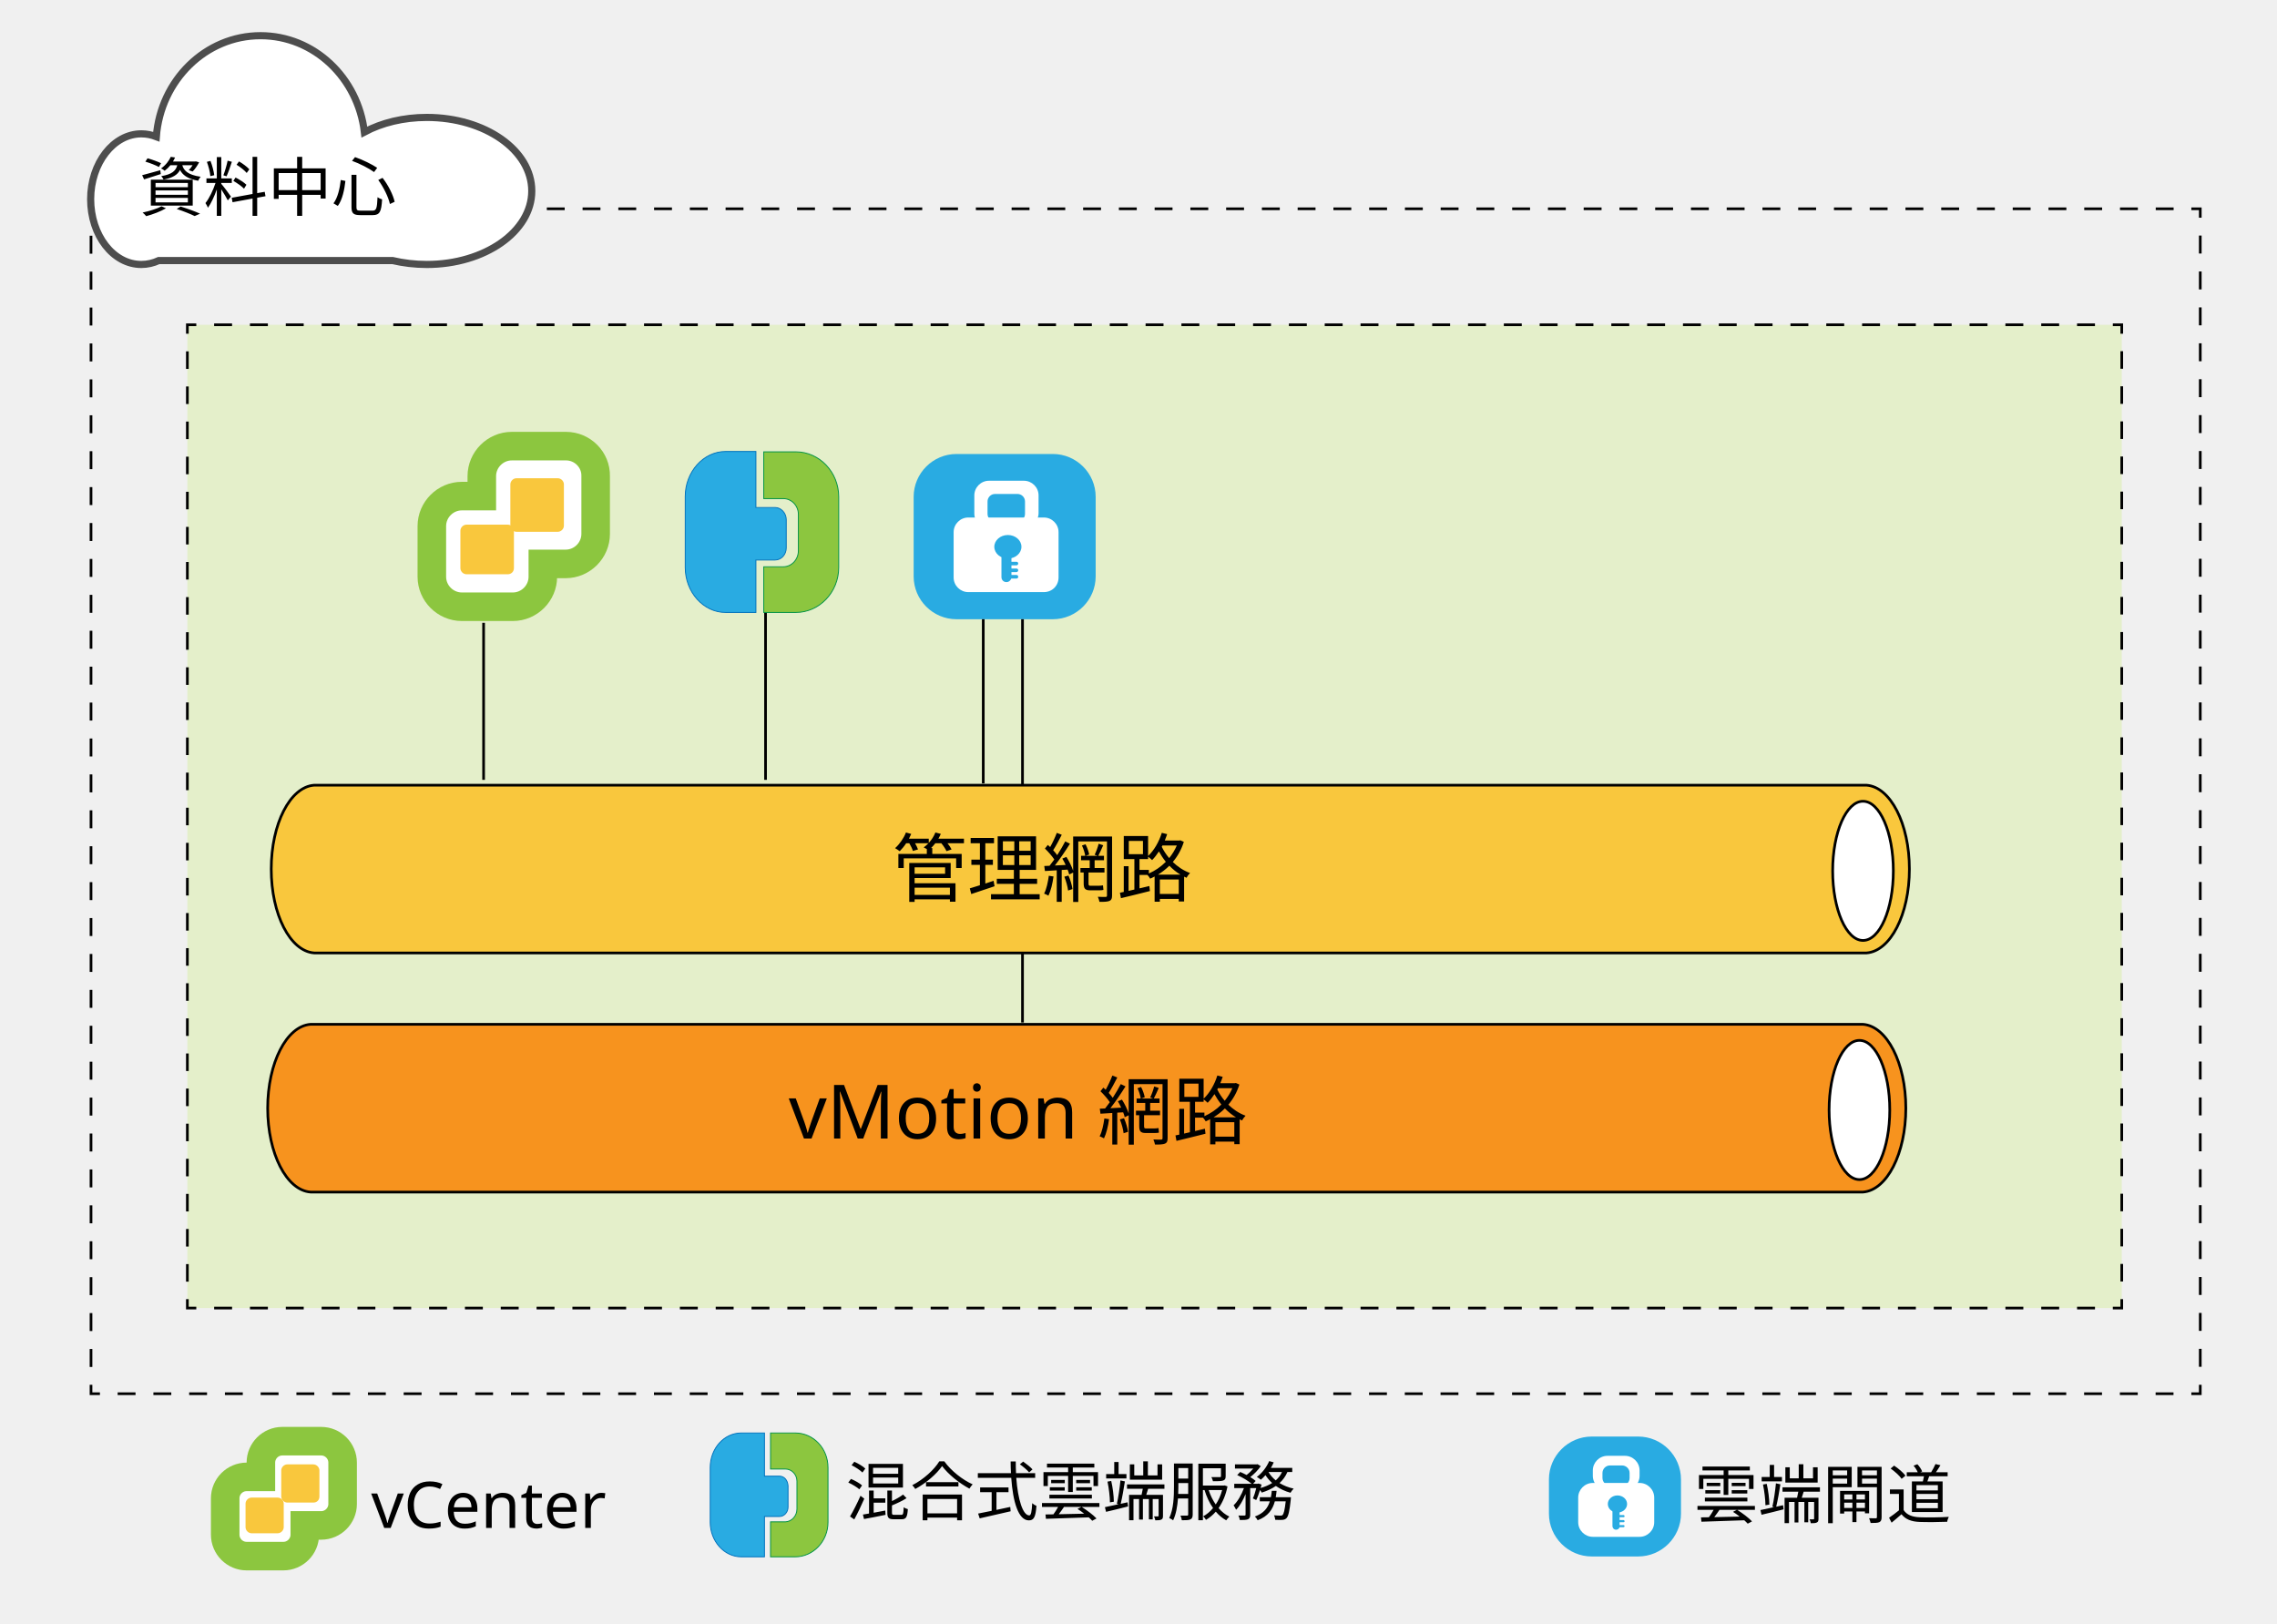
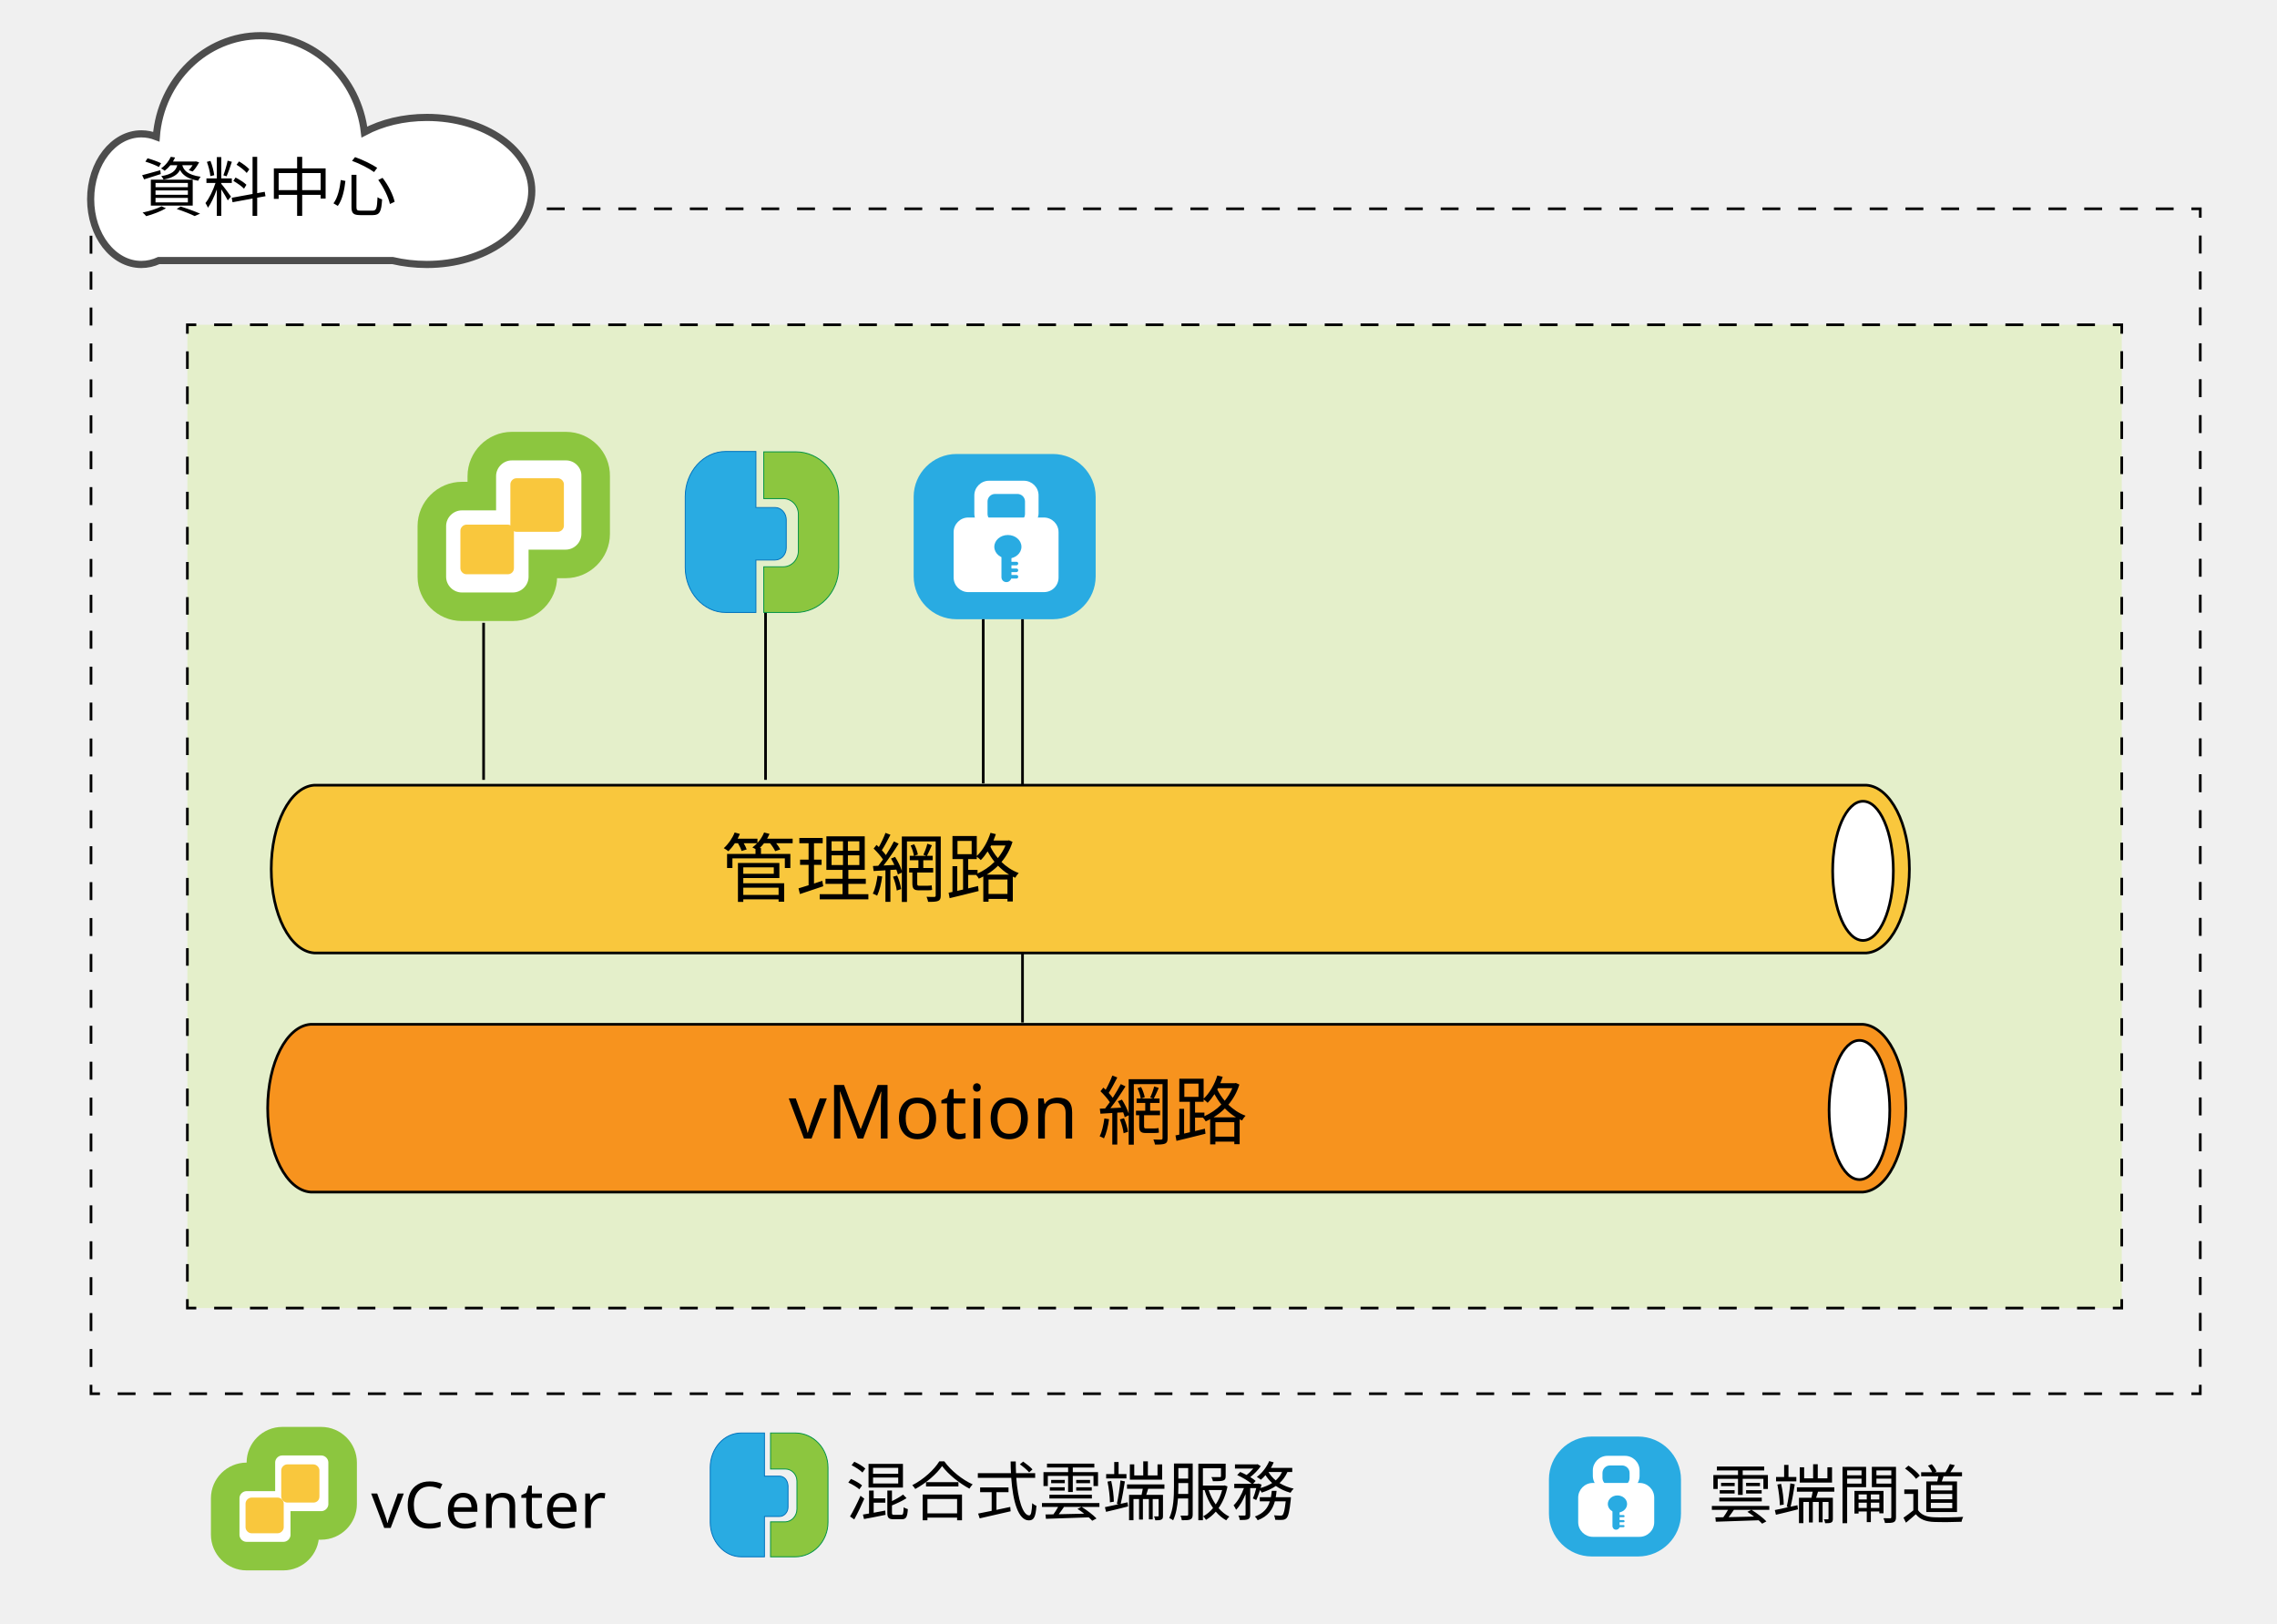
<svg xmlns="http://www.w3.org/2000/svg" version="1.1" x="0px" y="0px" viewBox="0 0 638 455" style="enable-background:new 0 0 638 455;" xml:space="preserve">
  <style type="text/css">
	.st0{fill:#E4EFCA;}
	.st1{fill:none;stroke:#000000;stroke-width:0.75;stroke-miterlimit:10;}
	.st2{fill:none;stroke:#000000;stroke-width:0.75;stroke-miterlimit:10;stroke-dasharray:5.019,5.019;}
	.st3{fill:none;stroke:#000000;stroke-width:0.75;stroke-miterlimit:10;stroke-dasharray:4.918,4.918;}
	.st4{fill:none;stroke:#000000;stroke-width:0.75;stroke-miterlimit:10;stroke-dasharray:5.009,5.009;}
	.st5{fill:none;stroke:#000000;stroke-width:0.75;stroke-miterlimit:10;stroke-dasharray:5.031,5.031;}
	.st6{fill:#29ABE2;}
	.st7{fill:#FFFFFF;}
	.st8{fill:#FFFFFF;stroke:#8CC63F;stroke-width:8;stroke-miterlimit:10;}
	.st9{fill:#F9C73D;}
	.st10{font-family:'MyriadPro-Regular';}
	.st11{font-size:18px;}
	.st12{fill:#8CC63F;stroke:#009245;stroke-width:0.25;stroke-miterlimit:10;}
	.st13{fill:#29ABE2;stroke:#0071BC;stroke-width:0.25;stroke-miterlimit:10;}
	.st14{fill:#F9C73D;stroke:#000000;stroke-width:0.75;stroke-miterlimit:10;}
	.st15{fill:#FFFFFF;stroke:#000000;stroke-width:0.75;stroke-miterlimit:10;}
	.st16{font-size:21px;}
	.st17{fill:#F7931E;stroke:#000000;stroke-width:0.75;stroke-miterlimit:10;}
	.st18{fill:#FFFFFF;stroke:#4D4D4D;stroke-width:2;stroke-miterlimit:10;}
</style>
  <g id="inner_box">
    <g>
      <rect x="52.5" y="91" class="st0" width="542" height="275.5" />
      <g>
        <polyline class="st1" points="594.5,364 594.5,366.5 592,366.5    " />
        <line class="st2" x1="587" y1="366.5" x2="57.5" y2="366.5" />
        <polyline class="st1" points="55,366.5 52.5,366.5 52.5,364    " />
        <line class="st3" x1="52.5" y1="359.1" x2="52.5" y2="96" />
        <polyline class="st1" points="52.5,93.5 52.5,91 55,91    " />
        <line class="st2" x1="60" y1="91" x2="589.5" y2="91" />
        <polyline class="st1" points="592,91 594.5,91 594.5,93.5    " />
        <line class="st3" x1="594.5" y1="98.4" x2="594.5" y2="361.5" />
      </g>
    </g>
  </g>
  <g id="cloud_gateway">
</g>
  <g id="outter_box">
    <g>
      <g>
        <polyline class="st1" points="616.5,388 616.5,390.5 614,390.5    " />
        <line class="st4" x1="609" y1="390.5" x2="30.5" y2="390.5" />
        <polyline class="st1" points="28,390.5 25.5,390.5 25.5,388    " />
        <line class="st5" x1="25.5" y1="383" x2="25.5" y2="63.5" />
        <polyline class="st1" points="25.5,61 25.5,58.5 28,58.5    " />
        <line class="st4" x1="33" y1="58.5" x2="611.5" y2="58.5" />
        <polyline class="st1" points="614,58.5 616.5,58.5 616.5,61    " />
        <line class="st5" x1="616.5" y1="66" x2="616.5" y2="385.5" />
      </g>
    </g>
  </g>
  <g id="lines">
    <g>
      <g>
        <path class="st6" d="M295,173.5h-27c-6.6,0-12-5.4-12-12v-22.3c0-6.6,5.4-12,12-12h27c6.6,0,12,5.4,12,12v22.3     C307,168.1,301.6,173.5,295,173.5z" />
        <g>
          <g>
            <path class="st7" d="M286.9,148h-9.8c-2.2,0-4.1-1.8-4.1-4.1v-5.1c0-2.2,1.8-4.1,4.1-4.1h9.8c2.2,0,4.1,1.8,4.1,4.1v5.1       C290.9,146.1,289.1,148,286.9,148z" />
            <path class="st6" d="M285.1,146.1h-6.3c-1.1,0-2.1-0.9-2.1-2.1v-3.5c0-1.1,0.9-2.1,2.1-2.1h6.3c1.1,0,2.1,0.9,2.1,2.1v3.5       C287.2,145.2,286.2,146.1,285.1,146.1z" />
            <path class="st7" d="M292.5,165.9h-21.2c-2.2,0-4.1-1.8-4.1-4.1v-12.7c0-2.2,1.8-4.1,4.1-4.1h21.2c2.2,0,4.1,1.8,4.1,4.1v12.7       C296.6,164.1,294.8,165.9,292.5,165.9z" />
          </g>
          <g>
            <ellipse class="st6" cx="282.4" cy="153.2" rx="3.8" ry="3.3" />
            <path class="st6" d="M282,163.1L282,163.1c-0.8,0-1.4-0.6-1.4-1.4v-6.6c0-0.8,0.6-1.4,1.4-1.4l0,0c0.8,0,1.4,0.6,1.4,1.4v6.6       C283.4,162.4,282.8,163.1,282,163.1z" />
            <path class="st6" d="M284.8,158.4h-1.9c-0.3,0-0.5-0.2-0.5-0.5l0,0c0-0.3,0.2-0.5,0.5-0.5h1.9c0.3,0,0.5,0.2,0.5,0.5l0,0       C285.3,158.1,285.1,158.4,284.8,158.4z" />
            <path class="st6" d="M284.8,160.3h-1.9c-0.3,0-0.5-0.2-0.5-0.5l0,0c0-0.3,0.2-0.5,0.5-0.5h1.9c0.3,0,0.5,0.2,0.5,0.5l0,0       C285.3,160,285.1,160.3,284.8,160.3z" />
            <path class="st6" d="M284.8,162.1h-1.9c-0.3,0-0.5-0.2-0.5-0.5l0,0c0-0.3,0.2-0.5,0.5-0.5h1.9c0.3,0,0.5,0.2,0.5,0.5l0,0       C285.3,161.9,285.1,162.1,284.8,162.1z" />
          </g>
        </g>
      </g>
      <line class="st1" x1="286.5" y1="173.5" x2="286.5" y2="286.5" />
      <line class="st1" x1="275.5" y1="173.5" x2="275.5" y2="219.5" />
    </g>
  </g>
  <g id="bottom_explanation">
    <g>
      <g>
        <path class="st8" d="M90,403.8H79.1c-3.3,0-6,2.7-6,6v4h-4c-3.3,0-6,2.7-6,6v10.2c0,3.3,2.7,6,6,6h10.3c3.3,0,6-2.7,6-6v-2.6H90     c3.3,0,6-2.7,6-6v-11.6C96,406.5,93.3,403.8,90,403.8z" />
        <path class="st9" d="M77.8,429.6h-7.3c-0.9,0-1.7-0.8-1.7-1.7v-6.6c0-0.9,0.8-1.7,1.7-1.7h7.3c0.9,0,1.7,0.8,1.7,1.7v6.6     C79.5,428.8,78.7,429.6,77.8,429.6z" />
        <path class="st9" d="M87.8,421h-7.3c-0.9,0-1.7-0.8-1.7-1.7V412c0-0.9,0.8-1.7,1.7-1.7h7.3c0.9,0,1.7,0.8,1.7,1.7v7.3     C89.5,420.3,88.8,421,87.8,421z" />
      </g>
      <text transform="matrix(1 0 0 1 104 428.1019)" class="st10 st11">vCenter</text>
    </g>
    <g>
      <g>
        <path class="st12" d="M223.3,422.8V415c0-1.9-1.5-3.4-3.2-3.4h-4.2v-10.1h6.9c5.1,0,9.2,4.3,9.2,9.7v15.3c0,5.3-4.1,9.7-9.2,9.7     h-6.9v-9.8h4.2C221.9,426.3,223.3,424.7,223.3,422.8z" />
        <path class="st13" d="M218.4,413.6h-4.2v-12.1h-6.5c-4.8,0-8.7,4.3-8.7,9.7v15.3c0,5.3,3.9,9.7,8.7,9.7h6.5v-11.3h4.2     c1.3,0,2.4-1.2,2.4-2.6v-6C220.7,414.7,219.7,413.6,218.4,413.6z" />
      </g>
      <text transform="matrix(1 0 0 1 237 424.5165)" class="st10 st11">混合式雲端服務</text>
    </g>
    <g>
      <g>
        <path class="st6" d="M459,436.1h-13c-6.6,0-12-5.4-12-12v-9.6c0-6.6,5.4-12,12-12h13c6.6,0,12,5.4,12,12v9.6     C471,430.7,465.6,436.1,459,436.1z" />
        <g>
          <g>
            <path class="st7" d="M455.3,417.6h-4.9c-2.2,0-4.1-1.8-4.1-4.1v-1.5c0-2.2,1.8-4.1,4.1-4.1h4.9c2.2,0,4.1,1.8,4.1,4.1v1.5       C459.4,415.8,457.5,417.6,455.3,417.6z" />
            <path class="st6" d="M454.5,416.2h-3.4c-1.1,0-2.1-0.9-2.1-2.1v-1.4c0-1.1,0.9-2.1,2.1-2.1h3.4c1.1,0,2.1,0.9,2.1,2.1v1.4       C456.6,415.3,455.7,416.2,454.5,416.2z" />
            <path class="st7" d="M459.4,430.6h-13.1c-2.2,0-4.1-1.8-4.1-4.1v-6.9c0-2.2,1.8-4.1,4.1-4.1h13.1c2.2,0,4.1,1.8,4.1,4.1v6.9       C463.5,428.8,461.6,430.6,459.4,430.6z" />
          </g>
          <g>
            <ellipse class="st6" cx="453.2" cy="421.4" rx="2.7" ry="2.4" />
            <path class="st6" d="M452.8,428.6L452.8,428.6c-0.6,0-1-0.5-1-1v-4.8c0-0.6,0.5-1,1-1l0,0c0.6,0,1,0.5,1,1v4.8       C453.9,428.1,453.4,428.6,452.8,428.6z" />
            <path class="st6" d="M454.9,425.1h-1.4c-0.2,0-0.3-0.2-0.3-0.3l0,0c0-0.2,0.2-0.3,0.3-0.3h1.4c0.2,0,0.3,0.2,0.3,0.3l0,0       C455.2,425,455.1,425.1,454.9,425.1z" />
            <path class="st6" d="M454.9,426.5h-1.4c-0.2,0-0.3-0.2-0.3-0.3l0,0c0-0.2,0.2-0.3,0.3-0.3h1.4c0.2,0,0.3,0.2,0.3,0.3l0,0       C455.2,426.4,455.1,426.5,454.9,426.5z" />
            <path class="st6" d="M454.9,427.9h-1.4c-0.2,0-0.3-0.2-0.3-0.3l0,0c0-0.2,0.2-0.3,0.3-0.3h1.4c0.2,0,0.3,0.2,0.3,0.3l0,0       C455.2,427.7,455.1,427.9,454.9,427.9z" />
          </g>
        </g>
      </g>
-       <text transform="matrix(1 0 0 1 474.667 425.333)" class="st10 st11">雲端閘道</text>
+       <text transform="matrix(1 0 0 1 474.667 425.333)" class="st10 st11"> 雲端閘道</text>
    </g>
  </g>
  <g id="hybrid_cloud_services">
    <g>
      <line class="st1" x1="214.5" y1="171.5" x2="214.5" y2="218.5" />
      <g>
        <path class="st12" d="M223.7,154.3v-10.2c0-2.4-1.9-4.4-4.2-4.4H214v-13.1h9c6.6,0,12,5.7,12,12.6V159c0,6.9-5.4,12.6-12,12.6h-9     v-12.8h5.5C221.8,158.8,223.7,156.8,223.7,154.3z" />
        <path class="st13" d="M217.2,142.2h-5.4v-15.7h-8.5c-6.2,0-11.3,5.7-11.3,12.6V159c0,6.9,5.1,12.6,11.3,12.6h8.5v-14.7h5.4     c1.7,0,3.1-1.5,3.1-3.4v-7.9C220.3,143.8,218.9,142.2,217.2,142.2z" />
      </g>
    </g>
  </g>
  <g id="mngt_network">
    <g>
      <path class="st14" d="M535,243.5c0-12.7-5.3-23-12-23.5v0H88v0c-6.7,0.5-12,10.8-12,23.5c0,12.7,5.3,23,12,23.5v0h435v0    C529.7,266.5,535,256.2,535,243.5z" />
      <ellipse class="st15" cx="522" cy="244" rx="8.5" ry="19.5" />
    </g>
-     <text transform="matrix(1 0 0 1 250 251)" class="st10 st16">管理網路</text>
+     <text transform="matrix(1 0 0 1 202 251)" class="st10 st16">管理網路</text>
  </g>
  <g id="vmotion_network">
    <g>
      <path class="st17" d="M534,310.5c0-12.7-5.3-23-12-23.5v0H87v0c-6.7,0.5-12,10.8-12,23.5s5.3,23,12,23.5v0h435v0    C528.7,333.5,534,323.2,534,310.5z" />
      <ellipse class="st15" cx="521" cy="311" rx="8.5" ry="19.5" />
    </g>
    <text transform="matrix(1 0 0 1 221 319)" class="st10 st16">vMotion 網路</text>
  </g>
  <g id="vcenter">
    <g>
      <line class="st1" x1="135.5" y1="174.5" x2="135.5" y2="218.5" />
      <g>
        <path class="st8" d="M158.6,125h-15.2c-4.6,0-8.4,3.8-8.4,8.4v5.6h-5.6c-4.6,0-8.4,3.8-8.4,8.4v14.2c0,4.6,3.8,8.4,8.4,8.4h14.3     c4.6,0,8.4-3.8,8.4-8.4V158h6.4c4.6,0,8.4-3.8,8.4-8.4v-16.2C167,128.8,163.2,125,158.6,125z" />
        <path class="st9" d="M142.3,160.9h-11.6c-0.9,0-1.7-0.8-1.7-1.7v-10.5c0-0.9,0.8-1.7,1.7-1.7h11.6c0.9,0,1.7,0.8,1.7,1.7v10.5     C144,160.2,143.2,160.9,142.3,160.9z" />
        <path class="st9" d="M156.3,149h-11.6c-0.9,0-1.7-0.8-1.7-1.7v-11.6c0-0.9,0.8-1.7,1.7-1.7h11.6c0.9,0,1.7,0.8,1.7,1.7v11.6     C158,148.2,157.2,149,156.3,149z" />
      </g>
    </g>
  </g>
  <g id="Layer_2">
    <g>
      <path class="st18" d="M119.6,32.9c-6.6,0-12.6,1.5-17.5,4.1c-1.8-15.2-14.1-27-29.1-27c-15.4,0-28,12.5-29.2,28.3    c-1.3-0.5-2.7-0.8-4.2-0.8c-7.8,0-14.2,8.2-14.2,18.3c0,10.1,6.3,18.3,14.2,18.3c1.7,0,3.4-0.4,4.9-1.1h65.5    c3,0.7,6.2,1.1,9.6,1.1c16.2,0,29.4-9.2,29.4-20.6C149,42.1,135.9,32.9,119.6,32.9z" />
      <text transform="matrix(1 0 0 1 39 59.0682)" class="st10 st11">資料中心</text>
    </g>
  </g>
</svg>
